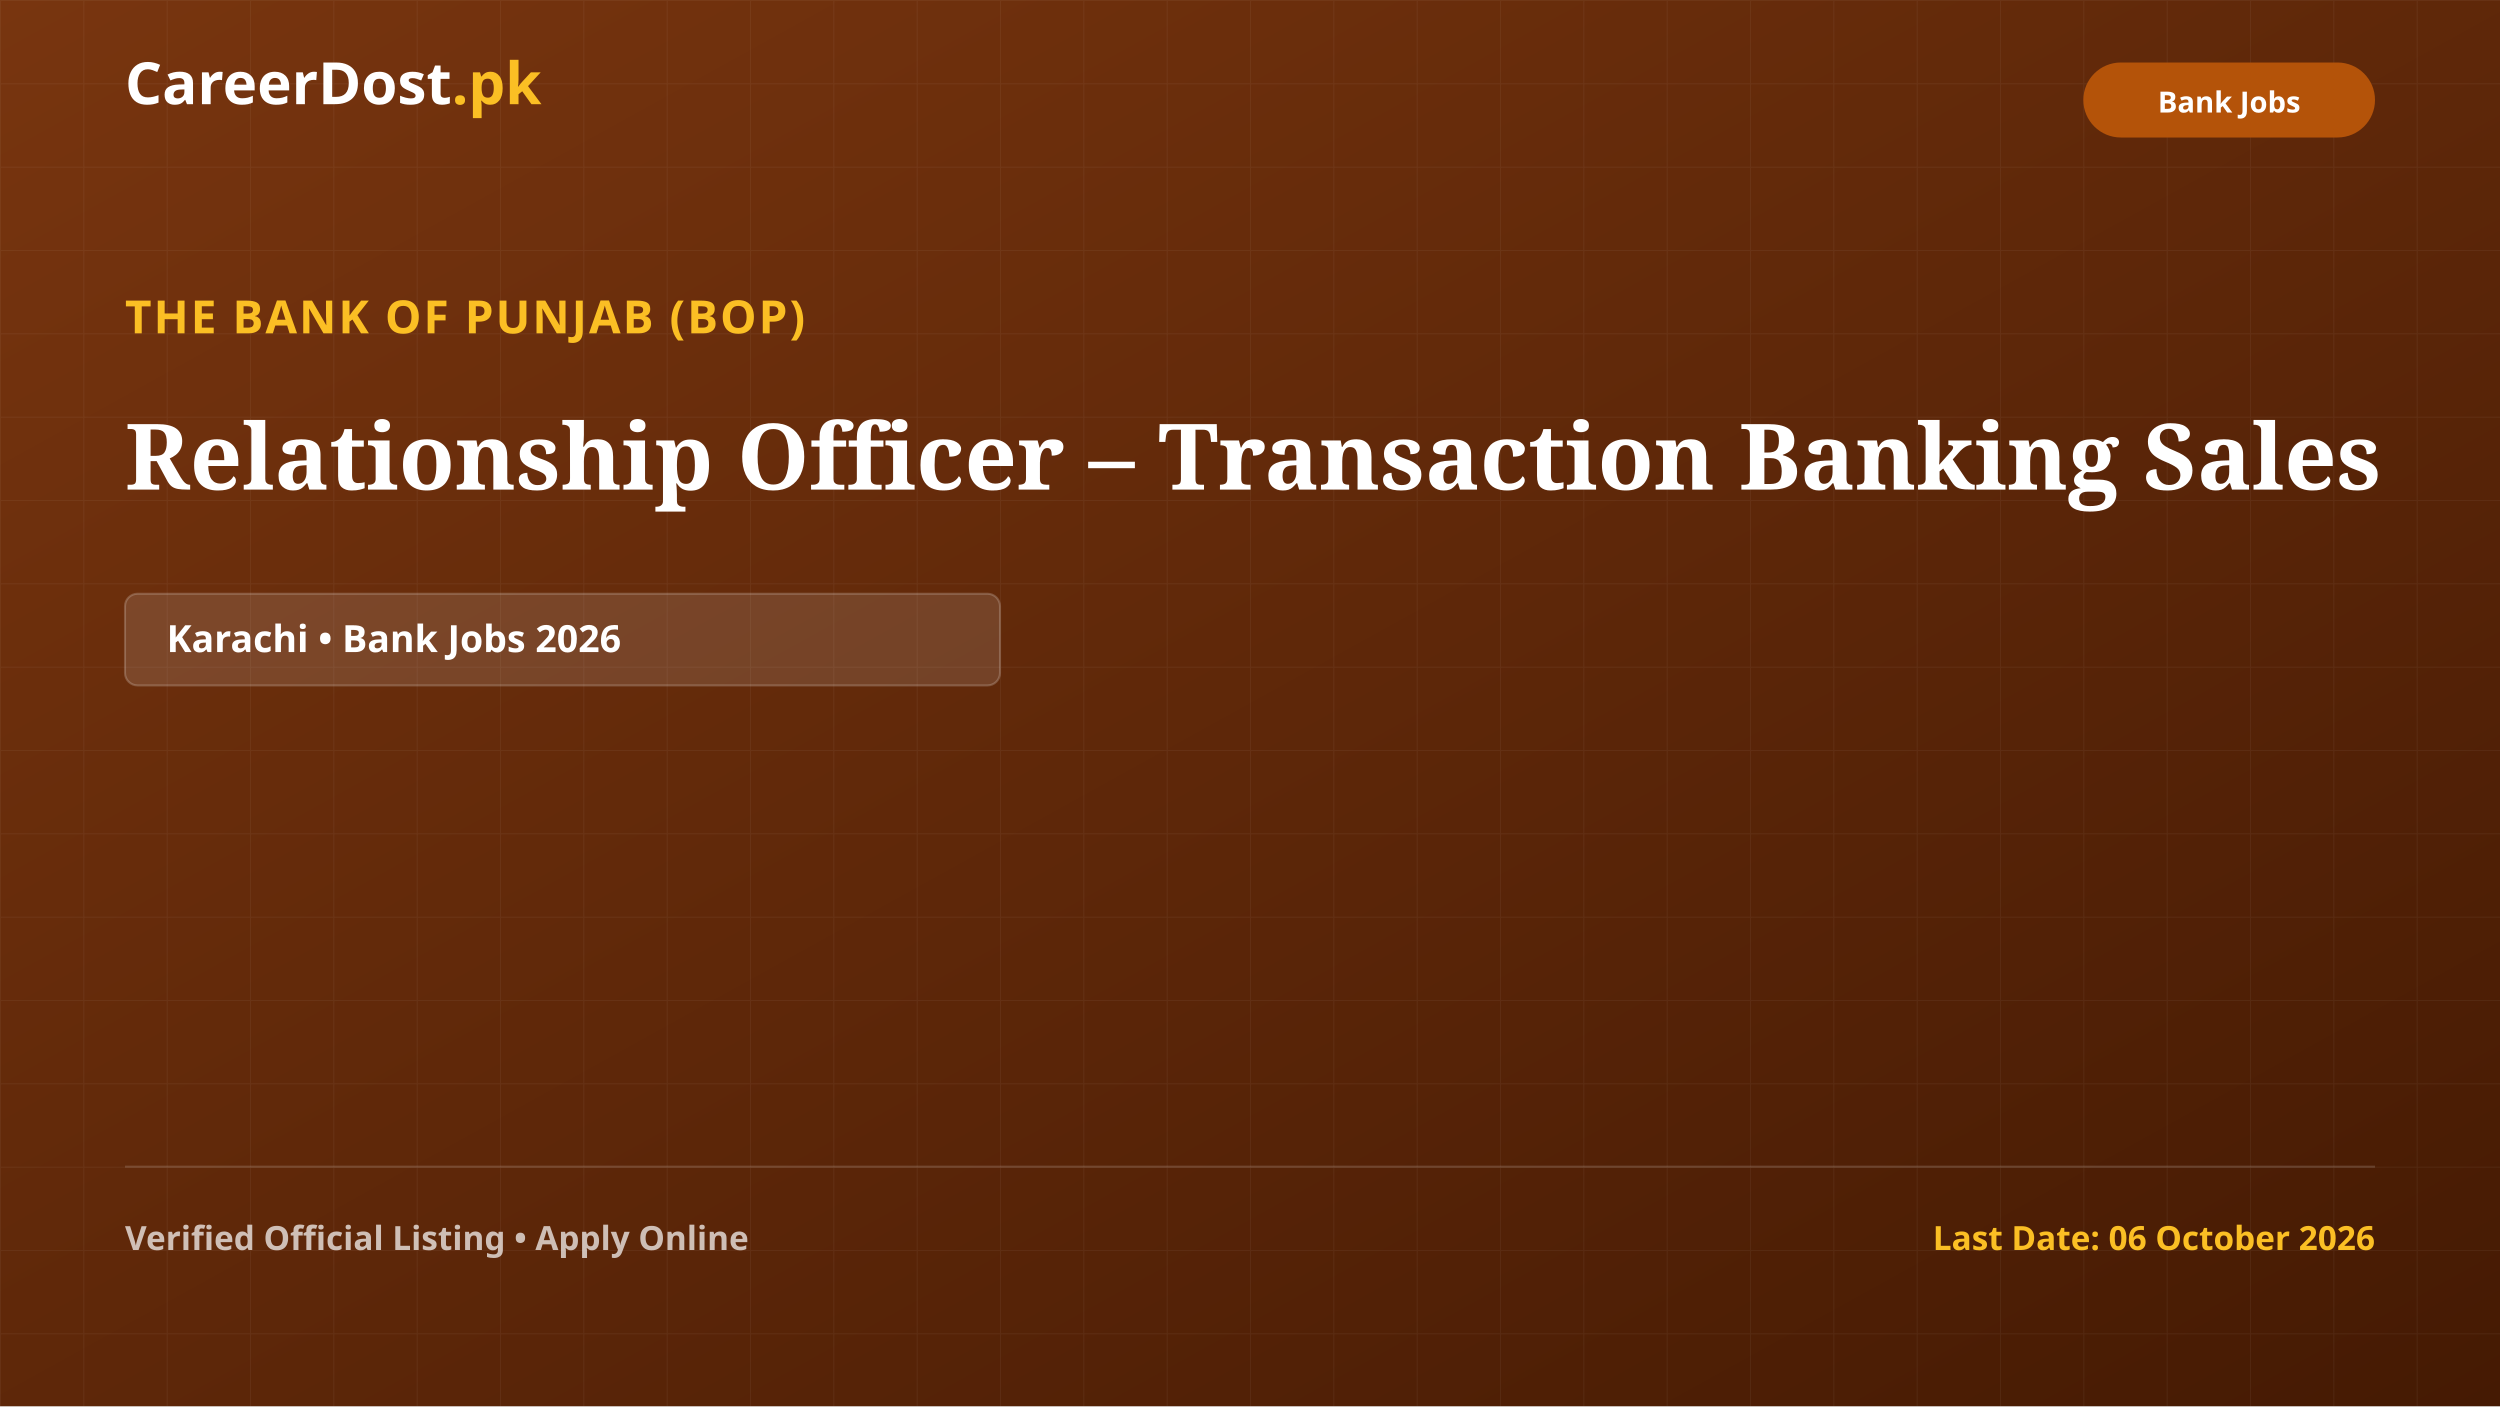
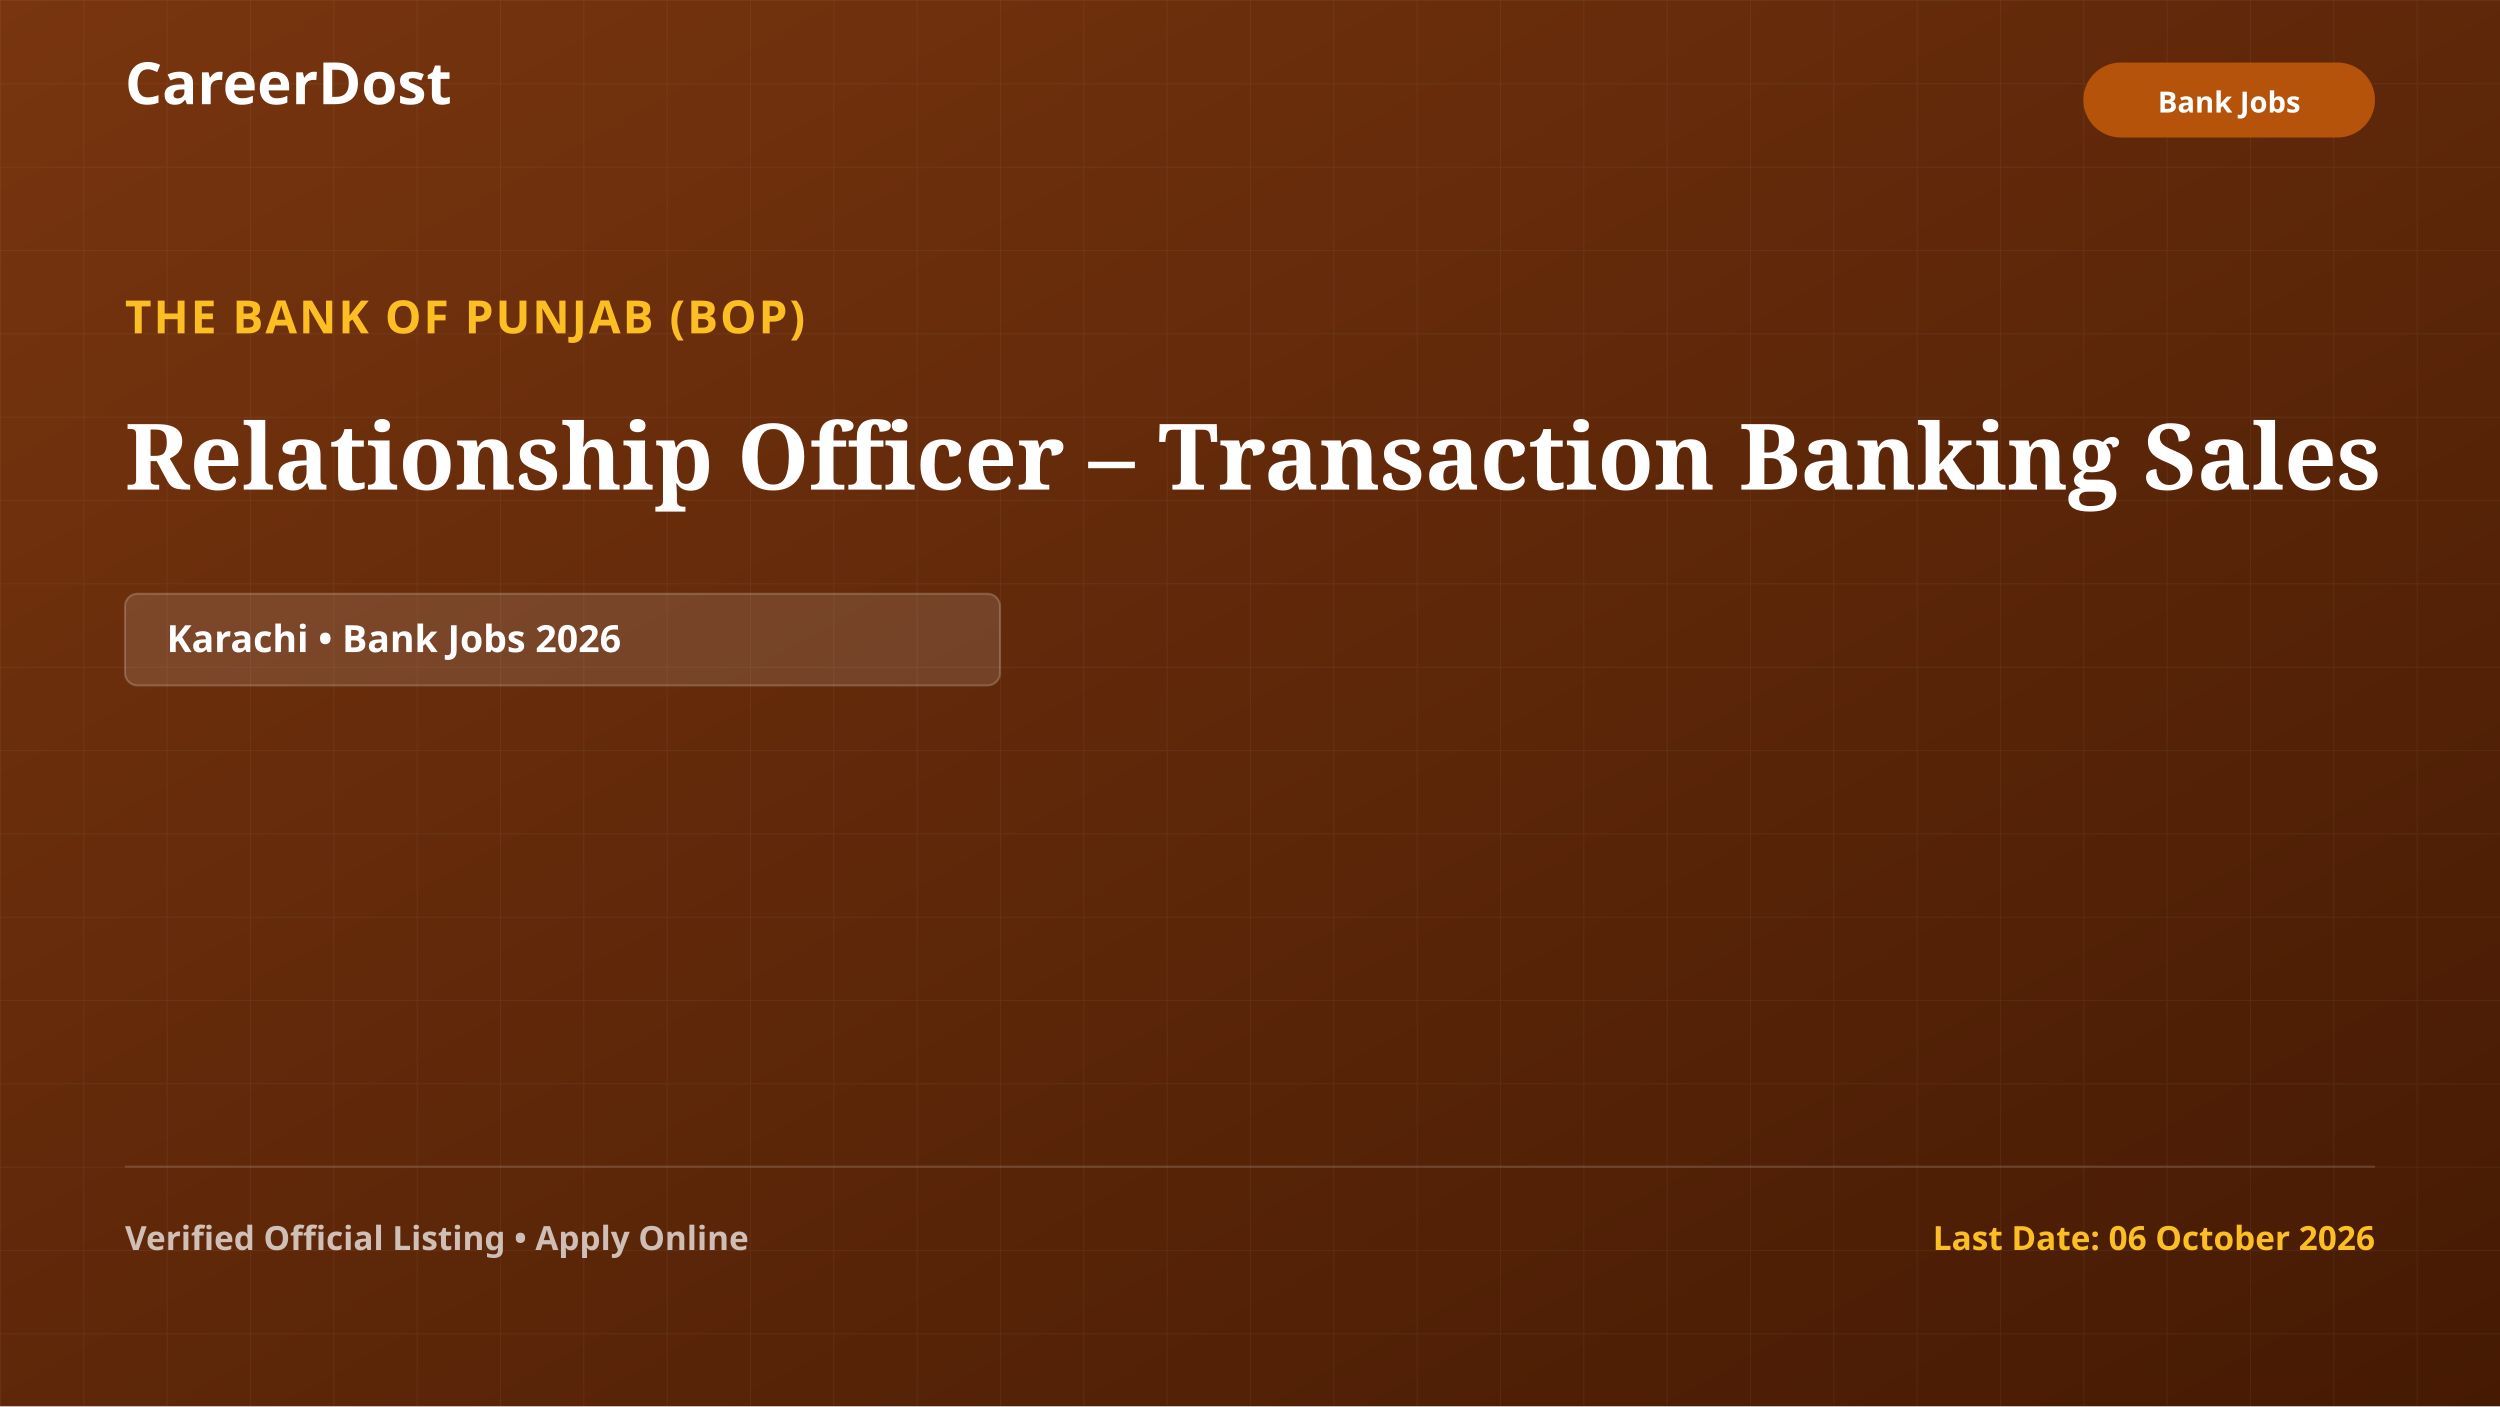
<svg xmlns="http://www.w3.org/2000/svg" viewBox="0 0 1200 675" width="1200" height="675">
  <defs>
    <linearGradient id="bgGrad" x1="0%" y1="0%" x2="100%" y2="100%">
      <stop offset="0%" stop-color="#78350f" />
      <stop offset="100%" stop-color="#451a03" />
    </linearGradient>
    <pattern id="grid" width="40" height="40" patternUnits="userSpaceOnUse">
      <path d="M 40 0 L 0 0 0 40" fill="none" stroke="rgba(255,255,255,0.05)" stroke-width="1" />
    </pattern>
  </defs>
  <rect width="1200" height="675" fill="url(#bgGrad)" />
  <rect width="1200" height="675" fill="url(#grid)" />
  <g transform="translate(60, 50)">
    <text font-family="'Segoe UI', system-ui, sans-serif" font-weight="800" font-size="28" fill="#ffffff">
-       CareerDost<tspan fill="#fbbf24">.pk</tspan>
+       CareerDost
    </text>
    <rect x="940" y="-20" width="140" height="36" rx="18" fill="#b45309" />
    <text x="1010" y="4" font-family="'Segoe UI', system-ui, sans-serif" font-weight="700" font-size="14" fill="#ffffff" text-anchor="middle">
      Bank Jobs
    </text>
  </g>
  <g transform="translate(60, 160)">
    <text font-family="'Segoe UI', system-ui, sans-serif" font-weight="700" font-size="22" fill="#fbbf24" letter-spacing="1">
      THE BANK OF PUNJAB (BOP)
    </text>
    <text y="75" font-family="'Georgia', serif" font-weight="800" font-size="44" fill="#ffffff">
      Relationship Officer – Transaction Banking Sales
    </text>
    <rect y="125" width="420" height="44" rx="6" fill="rgba(255,255,255,0.12)" stroke="rgba(255,255,255,0.2)" />
    <text x="20" y="153" font-family="'Segoe UI', system-ui, sans-serif" font-weight="700" font-size="18" fill="#ffffff">
      Karachi • Bank Jobs 2026
    </text>
  </g>
  <g transform="translate(60, 560)">
    <line x1="0" y1="0" x2="1080" y2="0" stroke="rgba(255,255,255,0.15)" stroke-width="1" />
    <text y="40" font-family="'Segoe UI', system-ui, sans-serif" font-weight="600" font-size="16" fill="rgba(255,255,255,0.7)">
      Verified Official Listing • Apply Online
    </text>
    <text x="1080" y="40" font-family="'Segoe UI', system-ui, sans-serif" font-weight="700" font-size="16" fill="#fbbf24" text-anchor="end">
      Last Date: 06 October 2026
    </text>
  </g>
</svg>
